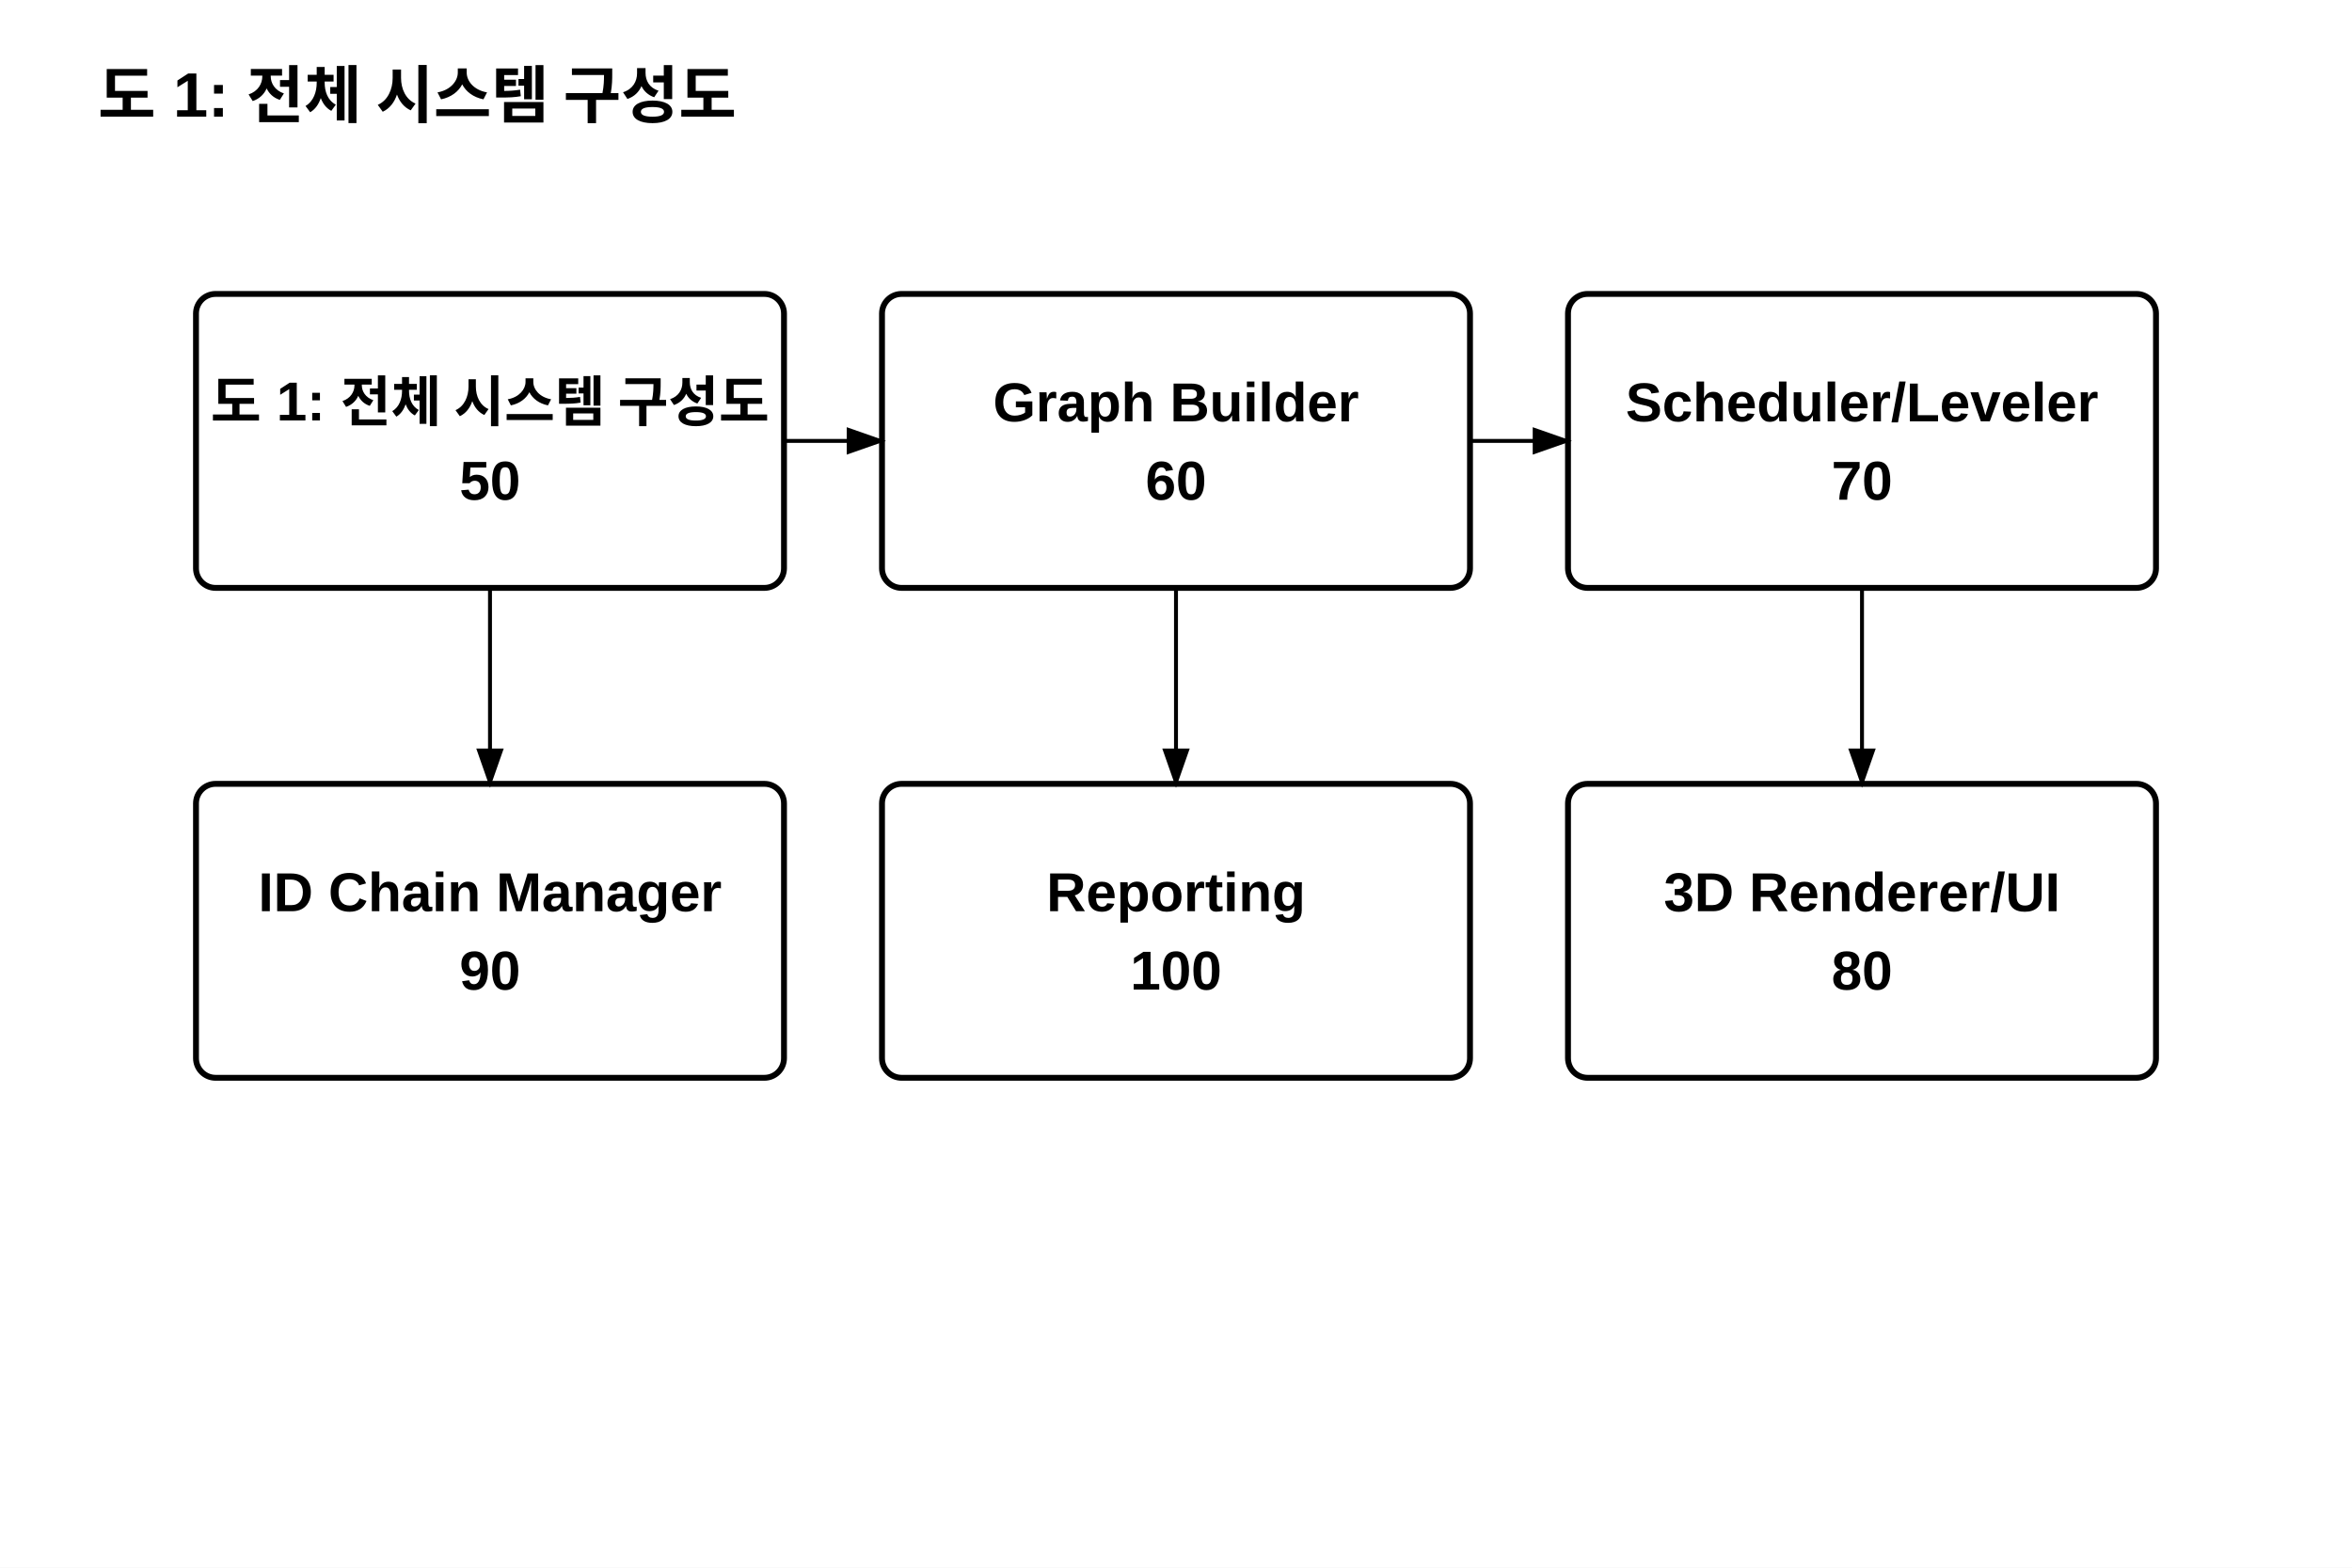
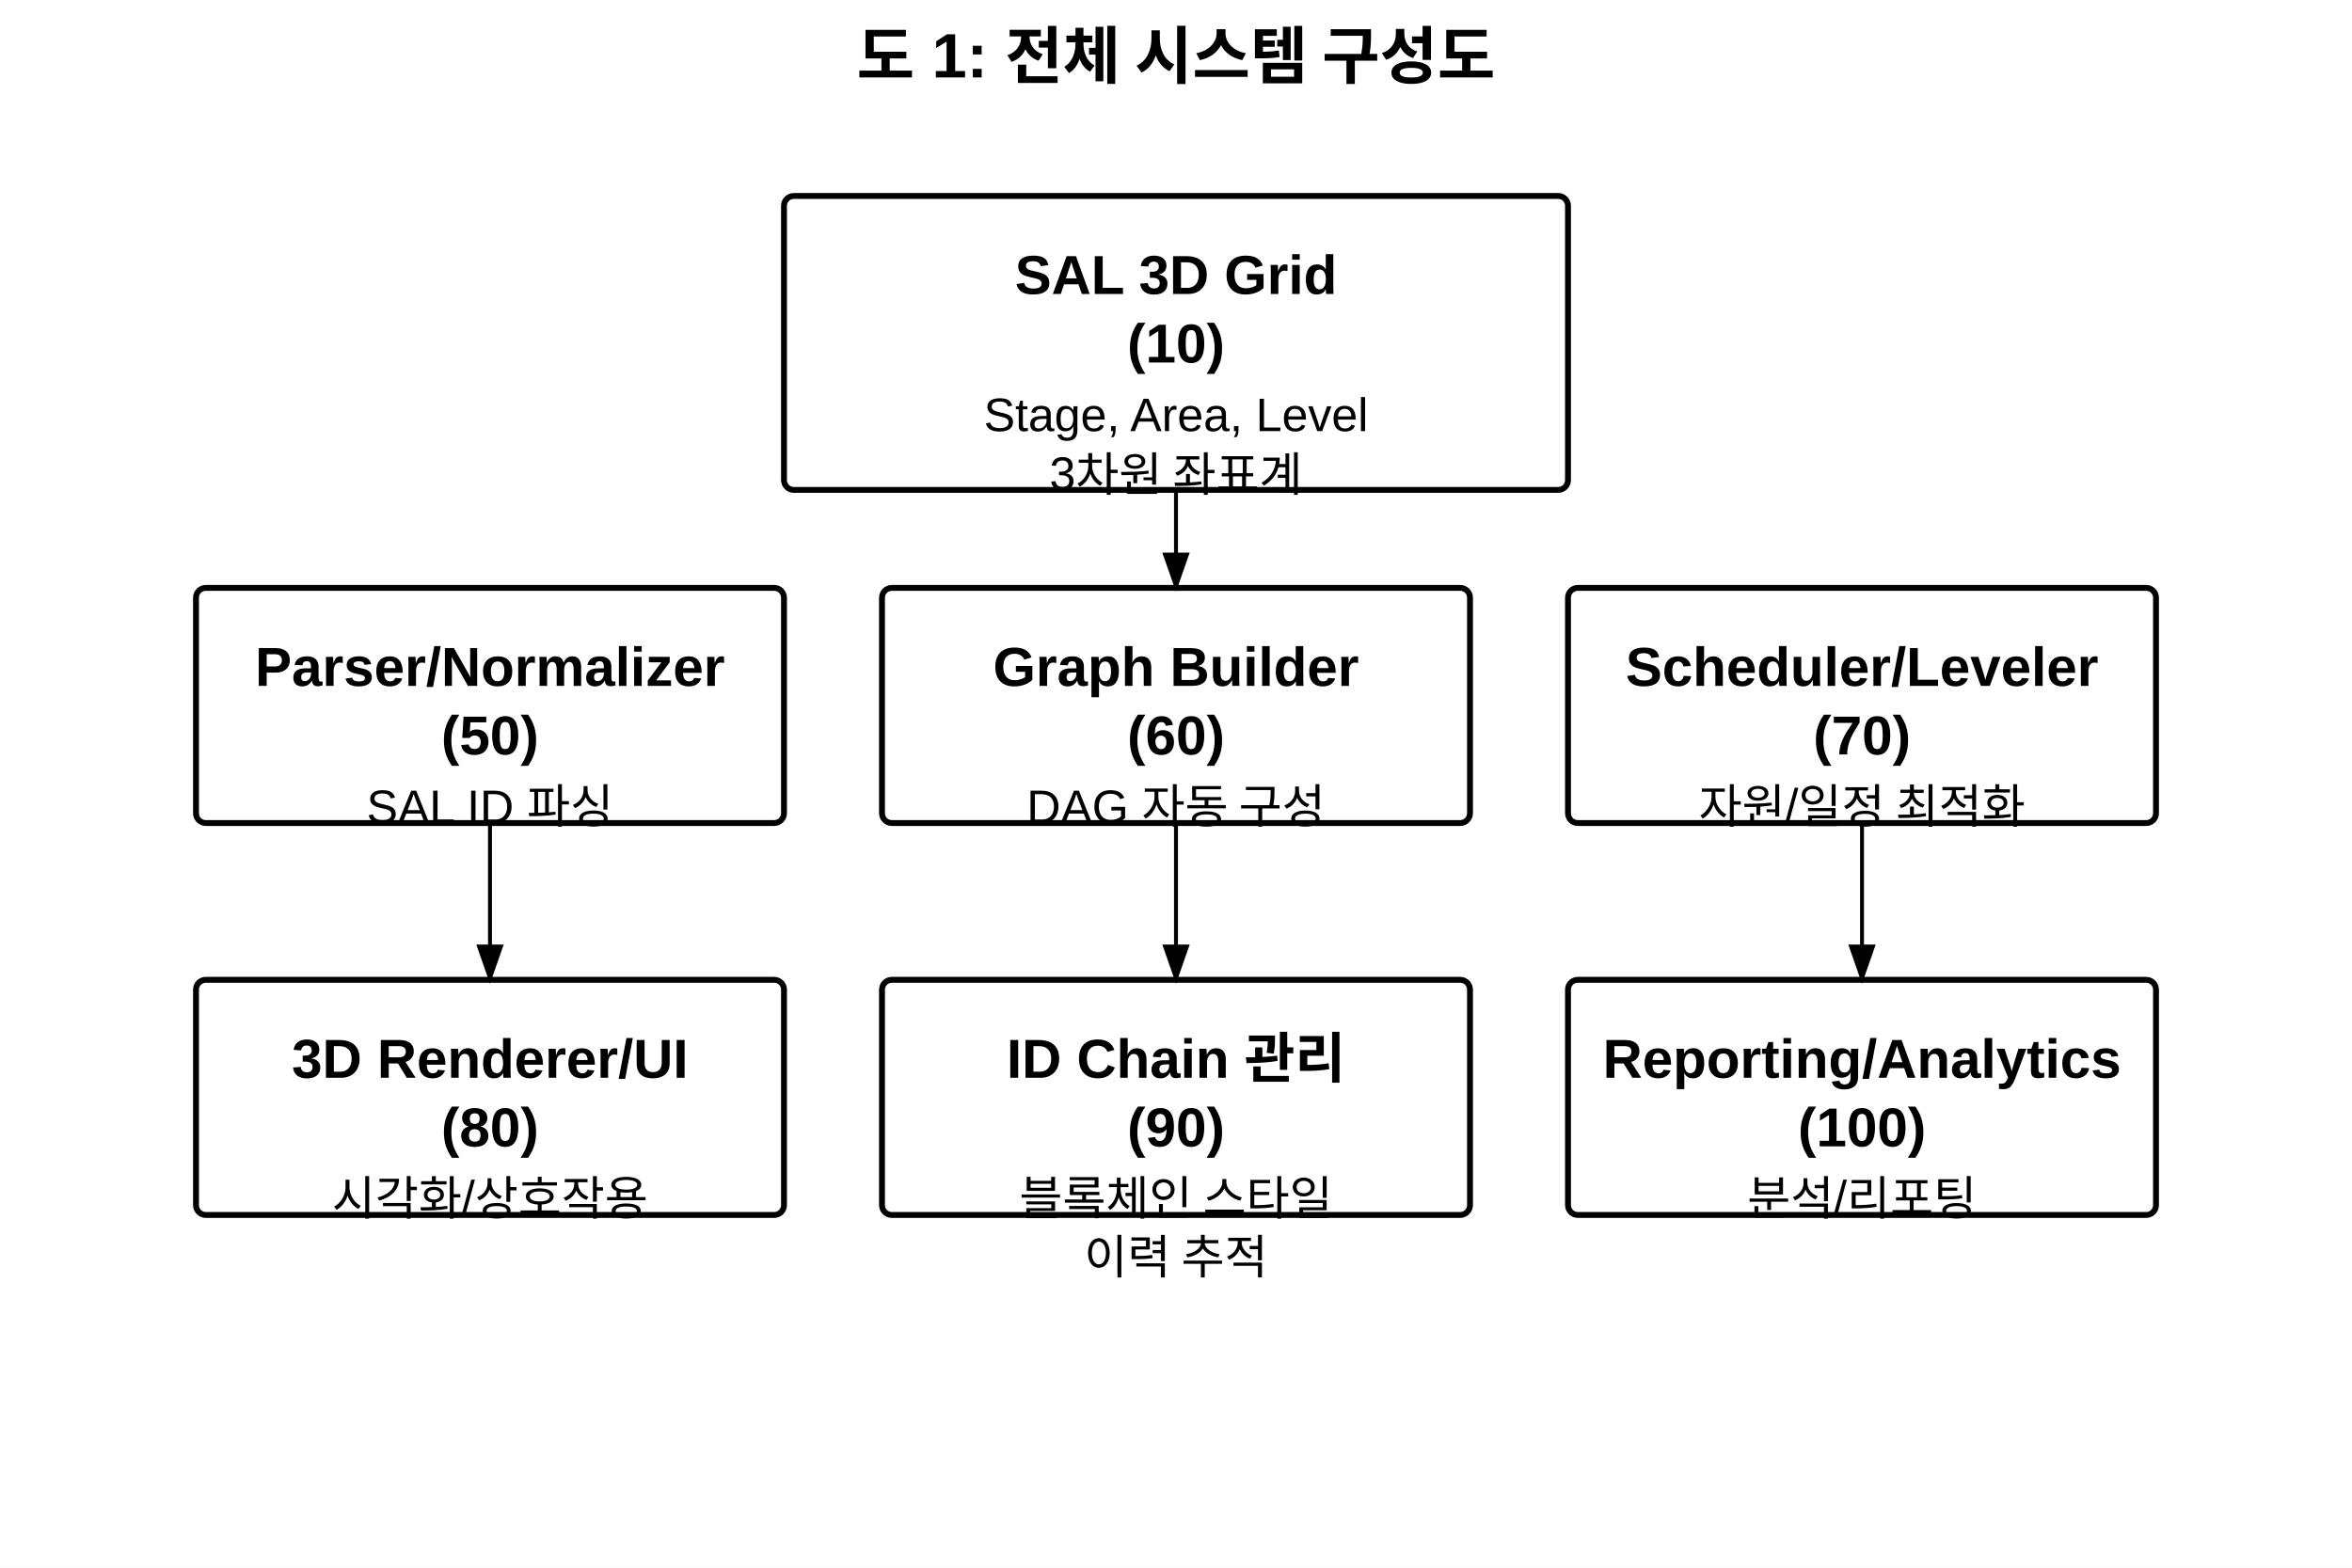
<svg xmlns="http://www.w3.org/2000/svg" width="1200" height="800" viewBox="0 0 1200 800">
  <rect width="100%" height="100%" fill="white" />
  <defs>
    <marker id="arrowhead" markerWidth="10" markerHeight="7" refX="9" refY="3.5" orient="auto">
      <polygon points="0 0, 10 3.5, 0 7" fill="black" />
    </marker>
  </defs>
-   <text x="50" y="60" font-family="Arial, sans-serif" font-size="32" font-weight="bold">도 1: 전체 시스템 구성도</text>
-   <rect x="100" y="150" width="300" height="150" fill="white" stroke="black" stroke-width="3" rx="10" />
-   <text x="250" y="215" text-anchor="middle" font-family="Arial, sans-serif" font-size="28" font-weight="bold">도 1: 전체 시스템 구성도</text>
-   <text x="250" y="255" text-anchor="middle" font-family="Arial, sans-serif" font-size="28" font-weight="bold">50</text>
-   <rect x="450" y="150" width="300" height="150" fill="white" stroke="black" stroke-width="3" rx="10" />
-   <text x="600" y="215" text-anchor="middle" font-family="Arial, sans-serif" font-size="28" font-weight="bold">Graph Builder</text>
-   <text x="600" y="255" text-anchor="middle" font-family="Arial, sans-serif" font-size="28" font-weight="bold">60</text>
-   <rect x="800" y="150" width="300" height="150" fill="white" stroke="black" stroke-width="3" rx="10" />
-   <text x="950" y="215" text-anchor="middle" font-family="Arial, sans-serif" font-size="28" font-weight="bold">Scheduler/Leveler</text>
-   <text x="950" y="255" text-anchor="middle" font-family="Arial, sans-serif" font-size="28" font-weight="bold">70</text>
-   <rect x="800" y="400" width="300" height="150" fill="white" stroke="black" stroke-width="3" rx="10" />
-   <text x="950" y="465" text-anchor="middle" font-family="Arial, sans-serif" font-size="28" font-weight="bold">3D Renderer/UI</text>
-   <text x="950" y="505" text-anchor="middle" font-family="Arial, sans-serif" font-size="28" font-weight="bold">80</text>
-   <rect x="100" y="400" width="300" height="150" fill="white" stroke="black" stroke-width="3" rx="10" />
-   <text x="250" y="465" text-anchor="middle" font-family="Arial, sans-serif" font-size="28" font-weight="bold">ID Chain Manager</text>
-   <text x="250" y="505" text-anchor="middle" font-family="Arial, sans-serif" font-size="28" font-weight="bold">90</text>
-   <rect x="450" y="400" width="300" height="150" fill="white" stroke="black" stroke-width="3" rx="10" />
-   <text x="600" y="465" text-anchor="middle" font-family="Arial, sans-serif" font-size="28" font-weight="bold">Reporting</text>
-   <text x="600" y="505" text-anchor="middle" font-family="Arial, sans-serif" font-size="28" font-weight="bold">100</text>
-   <line x1="400" y1="225" x2="450" y2="225" stroke="black" stroke-width="2" marker-end="url(#arrowhead)" />
-   <line x1="750" y1="225" x2="800" y2="225" stroke="black" stroke-width="2" marker-end="url(#arrowhead)" />
-   <line x1="950" y1="300" x2="950" y2="400" stroke="black" stroke-width="2" marker-end="url(#arrowhead)" />
-   <line x1="250" y1="300" x2="250" y2="400" stroke="black" stroke-width="2" marker-end="url(#arrowhead)" />
-   <line x1="600" y1="300" x2="600" y2="400" stroke="black" stroke-width="2" marker-end="url(#arrowhead)" />
+   <text x="600" y="40" text-anchor="middle" font-family="Arial, sans-serif" font-size="32" font-weight="bold">도 1: 전체 시스템 구성도</text>
+   <rect x="400" y="100" width="400" height="150" fill="white" stroke="black" stroke-width="3" rx="5" />
+   <text x="600.0" y="150" text-anchor="middle" font-family="Arial, sans-serif" font-size="28" font-weight="bold">SAL 3D Grid</text>
+   <text x="600.0" y="185" text-anchor="middle" font-family="Arial, sans-serif" font-size="28" font-weight="bold">(10)</text>
+   <text x="600.0" y="220" text-anchor="middle" font-family="Arial, sans-serif" font-size="24" font-weight="normal">Stage, Area, Level</text>
+   <text x="600.0" y="250" text-anchor="middle" font-family="Arial, sans-serif" font-size="24" font-weight="normal">3차원 좌표계</text>
+   <rect x="100" y="300" width="300" height="120" fill="white" stroke="black" stroke-width="3" rx="5" />
+   <text x="250.0" y="350" text-anchor="middle" font-family="Arial, sans-serif" font-size="28" font-weight="bold">Parser/Normalizer</text>
+   <text x="250.0" y="385" text-anchor="middle" font-family="Arial, sans-serif" font-size="28" font-weight="bold">(50)</text>
+   <text x="250.0" y="420" text-anchor="middle" font-family="Arial, sans-serif" font-size="24" font-weight="normal">SAL ID 파싱</text>
+   <rect x="450" y="300" width="300" height="120" fill="white" stroke="black" stroke-width="3" rx="5" />
+   <text x="600.0" y="350" text-anchor="middle" font-family="Arial, sans-serif" font-size="28" font-weight="bold">Graph Builder</text>
+   <text x="600.0" y="385" text-anchor="middle" font-family="Arial, sans-serif" font-size="28" font-weight="bold">(60)</text>
+   <text x="600.0" y="420" text-anchor="middle" font-family="Arial, sans-serif" font-size="24" font-weight="normal">DAG 자동 구성</text>
+   <rect x="800" y="300" width="300" height="120" fill="white" stroke="black" stroke-width="3" rx="5" />
+   <text x="950.0" y="350" text-anchor="middle" font-family="Arial, sans-serif" font-size="28" font-weight="bold">Scheduler/Leveler</text>
+   <text x="950.0" y="385" text-anchor="middle" font-family="Arial, sans-serif" font-size="28" font-weight="bold">(70)</text>
+   <text x="950.0" y="420" text-anchor="middle" font-family="Arial, sans-serif" font-size="24" font-weight="normal">자원/일정 최적화</text>
+   <rect x="100" y="500" width="300" height="120" fill="white" stroke="black" stroke-width="3" rx="5" />
+   <text x="250.0" y="550" text-anchor="middle" font-family="Arial, sans-serif" font-size="28" font-weight="bold">3D Renderer/UI</text>
+   <text x="250.0" y="585" text-anchor="middle" font-family="Arial, sans-serif" font-size="28" font-weight="bold">(80)</text>
+   <text x="250.0" y="620" text-anchor="middle" font-family="Arial, sans-serif" font-size="24" font-weight="normal">시각화/상호작용</text>
+   <rect x="450" y="500" width="300" height="120" fill="white" stroke="black" stroke-width="3" rx="5" />
+   <text x="600.0" y="550" text-anchor="middle" font-family="Arial, sans-serif" font-size="28" font-weight="bold">ID Chain 관리</text>
+   <text x="600.0" y="585" text-anchor="middle" font-family="Arial, sans-serif" font-size="28" font-weight="bold">(90)</text>
+   <text x="600.0" y="620" text-anchor="middle" font-family="Arial, sans-serif" font-size="24" font-weight="normal">블록체인 스타일</text>
+   <text x="600.0" y="650" text-anchor="middle" font-family="Arial, sans-serif" font-size="24" font-weight="normal">이력 추적</text>
+   <rect x="800" y="500" width="300" height="120" fill="white" stroke="black" stroke-width="3" rx="5" />
+   <text x="950.0" y="550" text-anchor="middle" font-family="Arial, sans-serif" font-size="28" font-weight="bold">Reporting/Analytics</text>
+   <text x="950.0" y="585" text-anchor="middle" font-family="Arial, sans-serif" font-size="28" font-weight="bold">(100)</text>
+   <text x="950.0" y="620" text-anchor="middle" font-family="Arial, sans-serif" font-size="24" font-weight="normal">분석/리포팅</text>
+   <line x1="600" y1="250" x2="600" y2="300" stroke="black" stroke-width="2" marker-end="url(#arrowhead)" />
+   <line x1="250" y1="420" x2="250" y2="500" stroke="black" stroke-width="2" marker-end="url(#arrowhead)" />
+   <line x1="600" y1="420" x2="600" y2="500" stroke="black" stroke-width="2" marker-end="url(#arrowhead)" />
+   <line x1="950" y1="420" x2="950" y2="500" stroke="black" stroke-width="2" marker-end="url(#arrowhead)" />
</svg>
